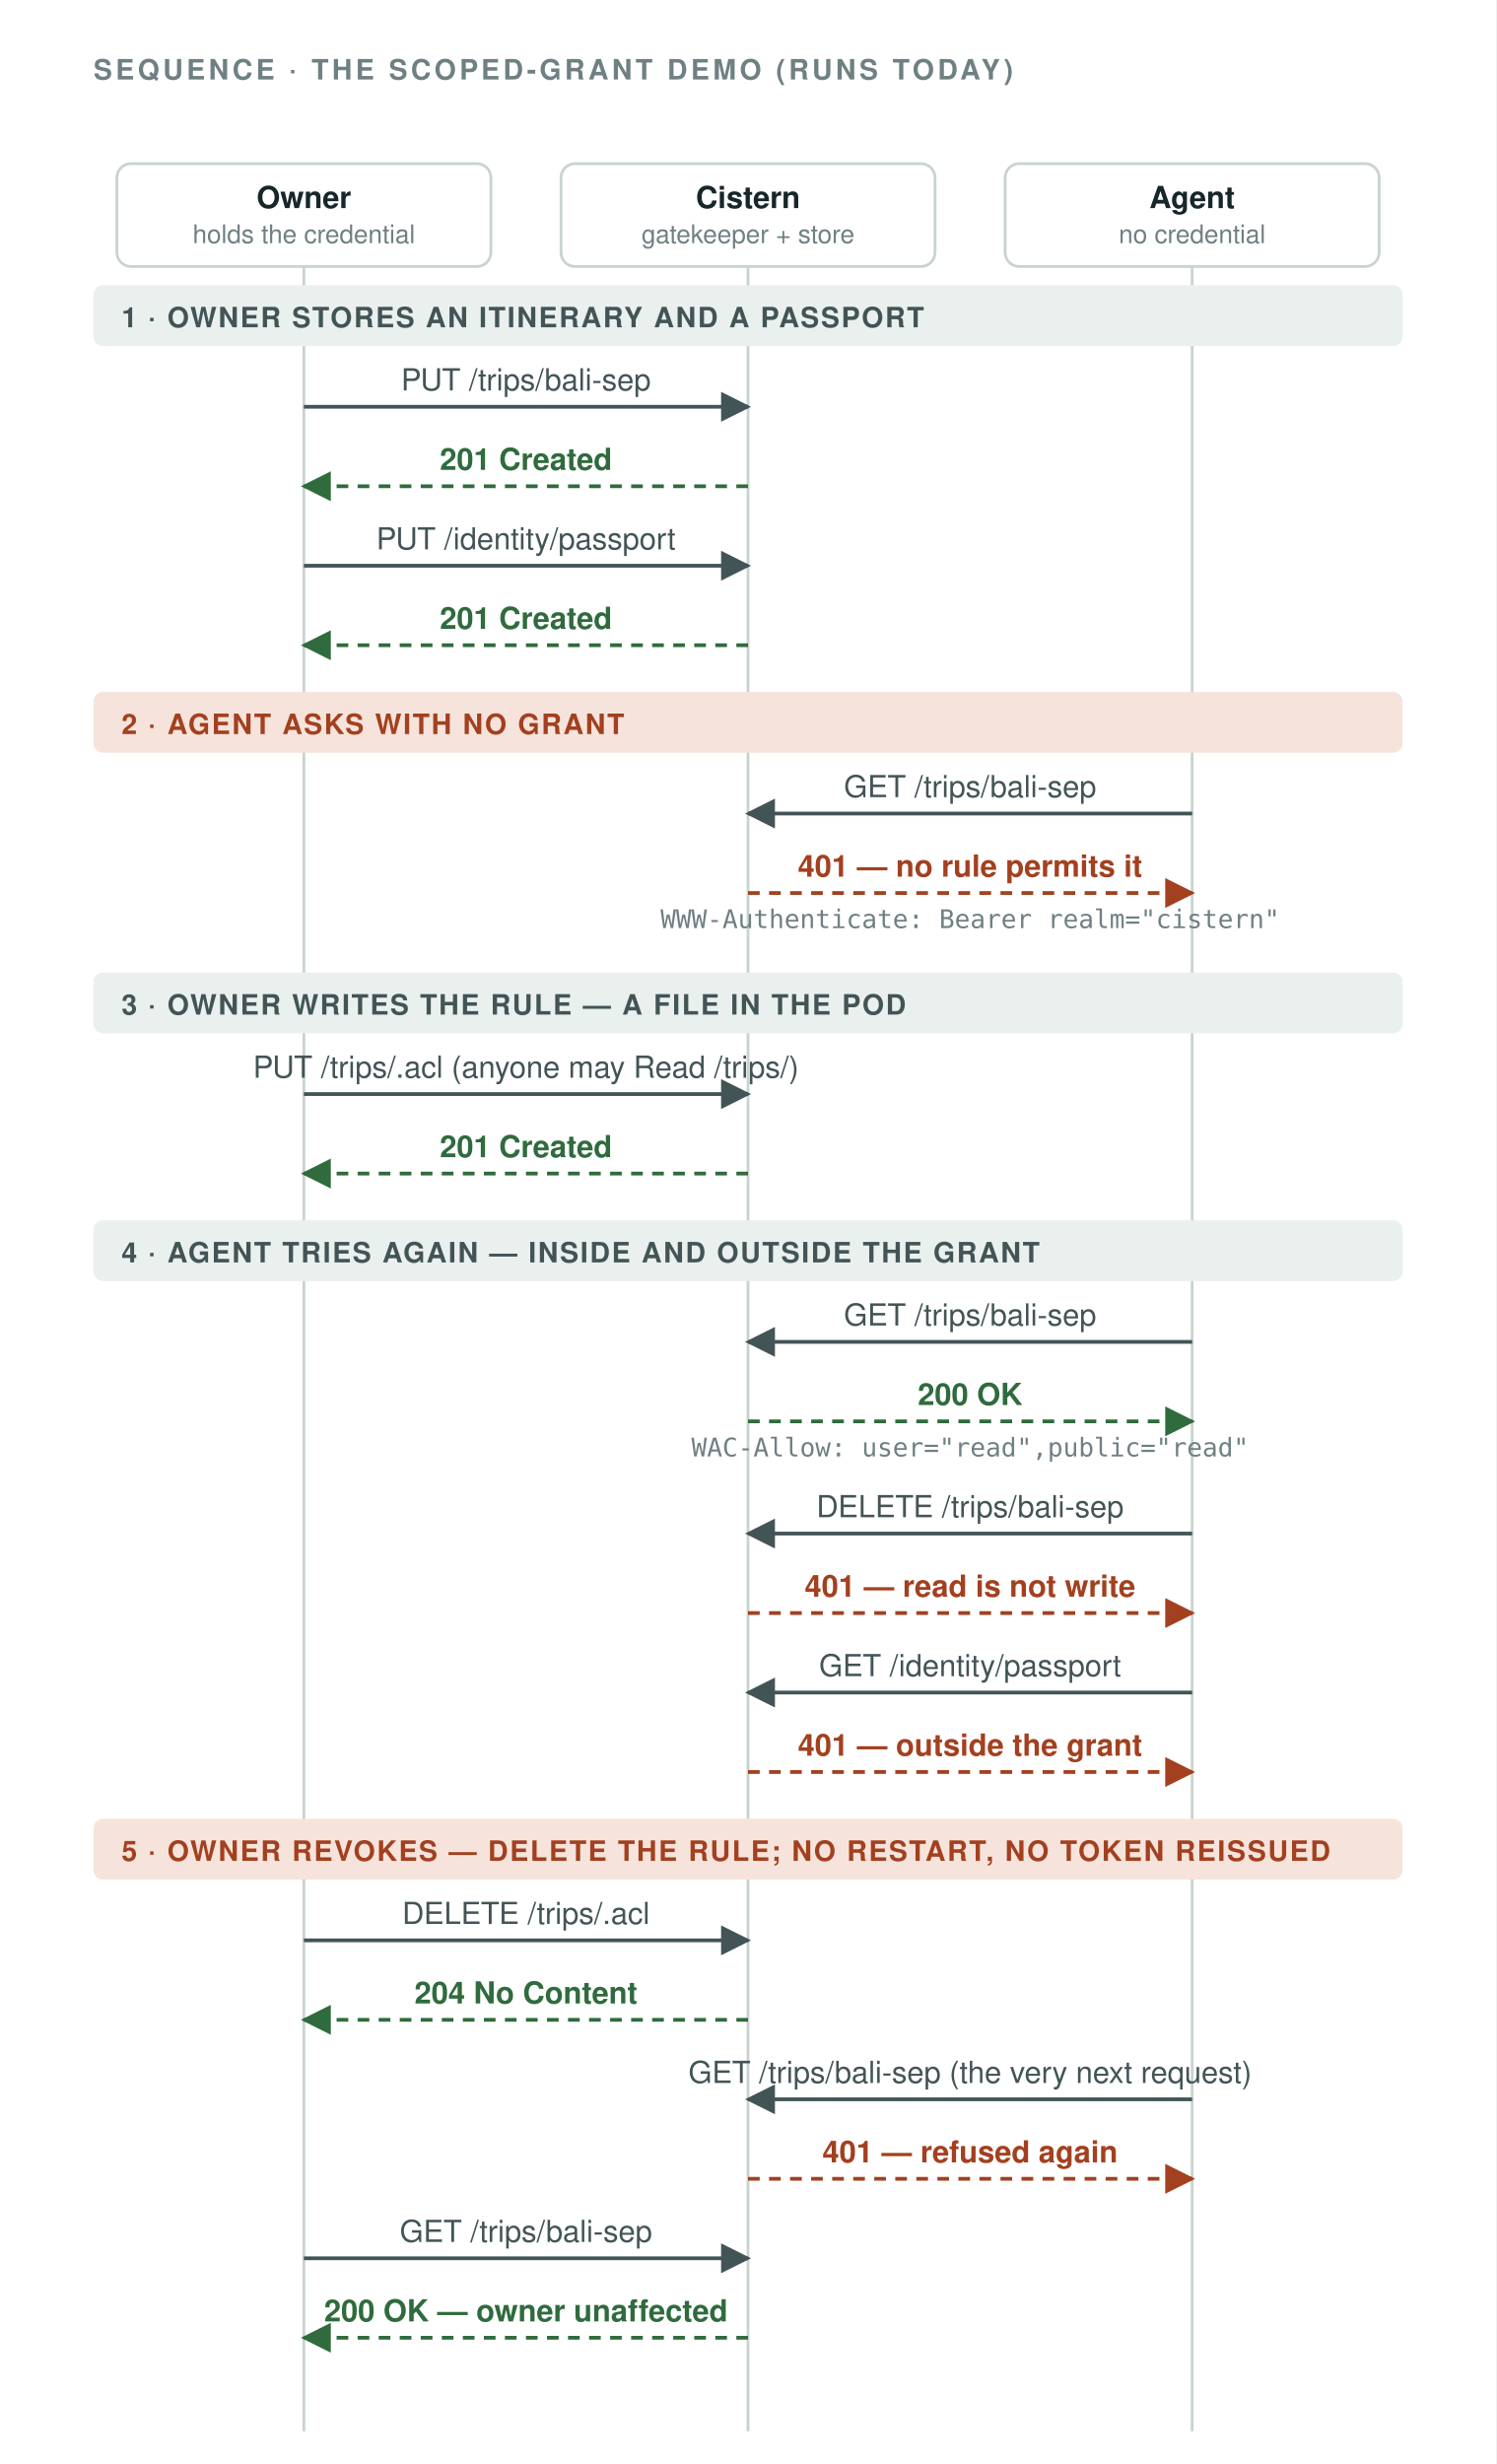
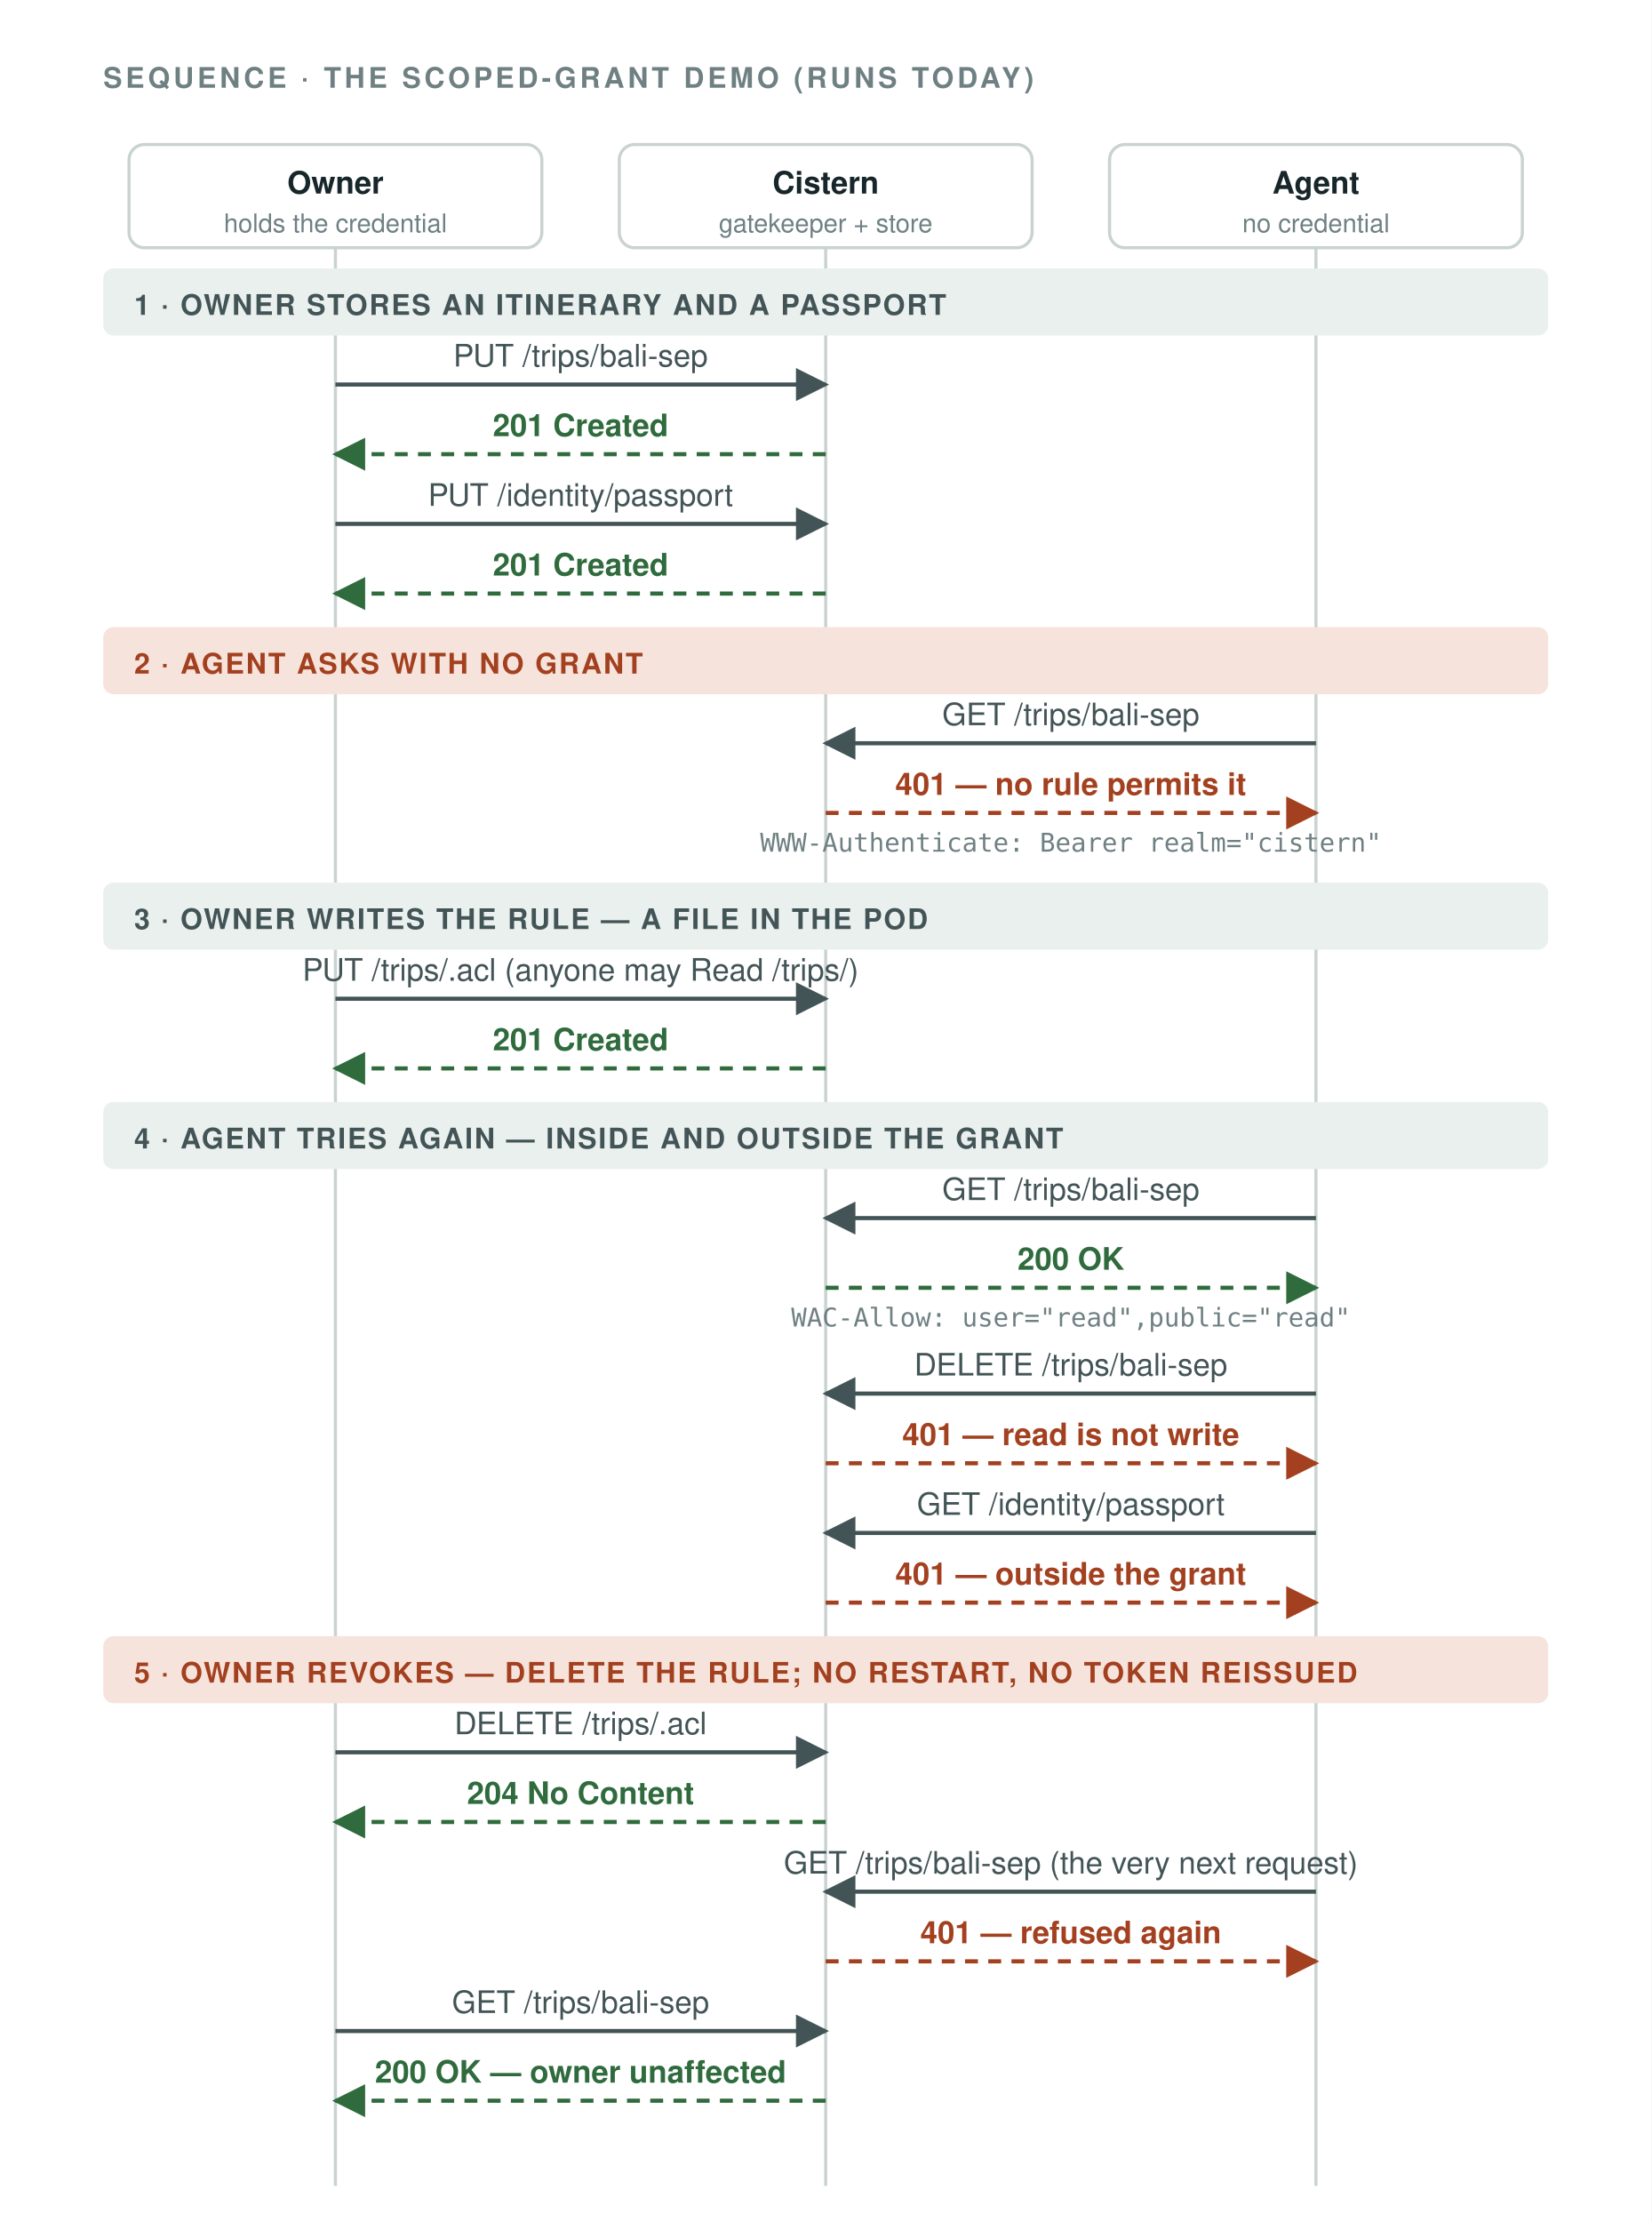
- <svg xmlns="http://www.w3.org/2000/svg" viewBox="0 0 640 1054" width="640" height="1054" font-family="-apple-system,BlinkMacSystemFont,'Segoe UI','Helvetica Neue',Helvetica,Arial,sans-serif">
+ <svg xmlns="http://www.w3.org/2000/svg" viewBox="0 0 640 861" width="640" height="861" font-family="-apple-system,BlinkMacSystemFont,'Segoe UI','Helvetica Neue',Helvetica,Arial,sans-serif">
  <defs>
    <marker id="arr-req" viewBox="0 0 10 10" refX="9" refY="5" markerWidth="8" markerHeight="8" orient="auto-start-reverse">
      <path d="M0,0 L10,5 L0,10 z" fill="#435457" />
    </marker>
    <marker id="arr-ok" viewBox="0 0 10 10" refX="9" refY="5" markerWidth="8" markerHeight="8" orient="auto-start-reverse">
      <path d="M0,0 L10,5 L0,10 z" fill="#2f6b3d" />
    </marker>
    <marker id="arr-deny" viewBox="0 0 10 10" refX="9" refY="5" markerWidth="8" markerHeight="8" orient="auto-start-reverse">
      <path d="M0,0 L10,5 L0,10 z" fill="#a3401f" />
    </marker>
    <marker id="arr-ret" viewBox="0 0 10 10" refX="9" refY="5" markerWidth="8" markerHeight="8" orient="auto-start-reverse">
      <path d="M0,0 L10,5 L0,10 z" fill="#6f8083" />
    </marker>
  </defs>
-   <rect width="640" height="1054" fill="#ffffff" />
-   <text x="40" y="34" font-family="-apple-system,BlinkMacSystemFont,'Segoe UI','Helvetica Neue',Helvetica,Arial,sans-serif" font-size="12" font-weight="600" letter-spacing="0.12em" fill="#6f8083">SEQUENCE · THE SCOPED‑GRANT DEMO (RUNS TODAY)</text>
-   <line x1="130" y1="114" x2="130" y2="1040" stroke="#c9d3d0" stroke-width="1.2" />
-   <rect x="50" y="70" width="160" height="44" rx="6" fill="#ffffff" stroke="#c9d3d0" stroke-width="1.2" />
-   <text x="130" y="89" text-anchor="middle" font-family="-apple-system,BlinkMacSystemFont,'Segoe UI','Helvetica Neue',Helvetica,Arial,sans-serif" font-size="13" font-weight="650" fill="#17262a">Owner</text>
-   <text x="130" y="104" text-anchor="middle" font-family="-apple-system,BlinkMacSystemFont,'Segoe UI','Helvetica Neue',Helvetica,Arial,sans-serif" font-size="11" fill="#6f8083">holds the credential</text>
-   <line x1="320" y1="114" x2="320" y2="1040" stroke="#c9d3d0" stroke-width="1.2" />
-   <rect x="240" y="70" width="160" height="44" rx="6" fill="#ffffff" stroke="#c9d3d0" stroke-width="1.2" />
-   <text x="320" y="89" text-anchor="middle" font-family="-apple-system,BlinkMacSystemFont,'Segoe UI','Helvetica Neue',Helvetica,Arial,sans-serif" font-size="13" font-weight="650" fill="#17262a">Cistern</text>
-   <text x="320" y="104" text-anchor="middle" font-family="-apple-system,BlinkMacSystemFont,'Segoe UI','Helvetica Neue',Helvetica,Arial,sans-serif" font-size="11" fill="#6f8083">gatekeeper + store</text>
-   <line x1="510" y1="114" x2="510" y2="1040" stroke="#c9d3d0" stroke-width="1.2" />
-   <rect x="430" y="70" width="160" height="44" rx="6" fill="#ffffff" stroke="#c9d3d0" stroke-width="1.2" />
-   <text x="510" y="89" text-anchor="middle" font-family="-apple-system,BlinkMacSystemFont,'Segoe UI','Helvetica Neue',Helvetica,Arial,sans-serif" font-size="13" font-weight="650" fill="#17262a">Agent</text>
-   <text x="510" y="104" text-anchor="middle" font-family="-apple-system,BlinkMacSystemFont,'Segoe UI','Helvetica Neue',Helvetica,Arial,sans-serif" font-size="11" fill="#6f8083">no credential</text>
-   <rect x="40" y="122" width="560" height="26" fill="#eaf0ee" rx="4" />
-   <text x="52" y="140" font-family="-apple-system,BlinkMacSystemFont,'Segoe UI','Helvetica Neue',Helvetica,Arial,sans-serif" font-size="12" font-weight="600" letter-spacing="0.06em" fill="#435457">1 · OWNER STORES AN ITINERARY AND A PASSPORT</text>
-   <line x1="130" y1="174" x2="320" y2="174" stroke="#435457" stroke-width="1.6" marker-end="url(#arr-req)" />
-   <text x="225.0" y="167" text-anchor="middle" font-family="-apple-system,BlinkMacSystemFont,'Segoe UI','Helvetica Neue',Helvetica,Arial,sans-serif" font-size="13" fill="#435457">PUT /trips/bali-sep</text>
-   <line x1="320" y1="208" x2="130" y2="208" stroke="#2f6b3d" stroke-width="1.6" stroke-dasharray="5,4" marker-end="url(#arr-ok)" />
-   <text x="225.0" y="201" text-anchor="middle" font-family="-apple-system,BlinkMacSystemFont,'Segoe UI','Helvetica Neue',Helvetica,Arial,sans-serif" font-size="13" fill="#2f6b3d" font-weight="600">201 Created</text>
-   <line x1="130" y1="242" x2="320" y2="242" stroke="#435457" stroke-width="1.6" marker-end="url(#arr-req)" />
-   <text x="225.0" y="235" text-anchor="middle" font-family="-apple-system,BlinkMacSystemFont,'Segoe UI','Helvetica Neue',Helvetica,Arial,sans-serif" font-size="13" fill="#435457">PUT /identity/passport</text>
-   <line x1="320" y1="276" x2="130" y2="276" stroke="#2f6b3d" stroke-width="1.6" stroke-dasharray="5,4" marker-end="url(#arr-ok)" />
-   <text x="225.0" y="269" text-anchor="middle" font-family="-apple-system,BlinkMacSystemFont,'Segoe UI','Helvetica Neue',Helvetica,Arial,sans-serif" font-size="13" fill="#2f6b3d" font-weight="600">201 Created</text>
-   <rect x="40" y="296" width="560" height="26" fill="#f6e4dc" rx="4" />
-   <text x="52" y="314" font-family="-apple-system,BlinkMacSystemFont,'Segoe UI','Helvetica Neue',Helvetica,Arial,sans-serif" font-size="12" font-weight="600" letter-spacing="0.06em" fill="#a3401f">2 · AGENT ASKS WITH NO GRANT</text>
-   <line x1="510" y1="348" x2="320" y2="348" stroke="#435457" stroke-width="1.6" marker-end="url(#arr-req)" />
-   <text x="415.0" y="341" text-anchor="middle" font-family="-apple-system,BlinkMacSystemFont,'Segoe UI','Helvetica Neue',Helvetica,Arial,sans-serif" font-size="13" fill="#435457">GET /trips/bali-sep</text>
-   <line x1="320" y1="382" x2="510" y2="382" stroke="#a3401f" stroke-width="1.6" stroke-dasharray="5,4" marker-end="url(#arr-deny)" />
-   <text x="415.0" y="375" text-anchor="middle" font-family="-apple-system,BlinkMacSystemFont,'Segoe UI','Helvetica Neue',Helvetica,Arial,sans-serif" font-size="13" fill="#a3401f" font-weight="600">401 — no rule permits it</text>
-   <text x="415.0" y="397" text-anchor="middle" font-family="'SF Mono',Menlo,Consolas,monospace" font-size="11" fill="#6f8083">WWW-Authenticate: Bearer realm="cistern"</text>
-   <rect x="40" y="416" width="560" height="26" fill="#eaf0ee" rx="4" />
-   <text x="52" y="434" font-family="-apple-system,BlinkMacSystemFont,'Segoe UI','Helvetica Neue',Helvetica,Arial,sans-serif" font-size="12" font-weight="600" letter-spacing="0.06em" fill="#435457">3 · OWNER WRITES THE RULE — A FILE IN THE POD</text>
-   <line x1="130" y1="468" x2="320" y2="468" stroke="#435457" stroke-width="1.6" marker-end="url(#arr-req)" />
-   <text x="225.0" y="461" text-anchor="middle" font-family="-apple-system,BlinkMacSystemFont,'Segoe UI','Helvetica Neue',Helvetica,Arial,sans-serif" font-size="13" fill="#435457">PUT /trips/.acl  (anyone may Read /trips/)</text>
-   <line x1="320" y1="502" x2="130" y2="502" stroke="#2f6b3d" stroke-width="1.6" stroke-dasharray="5,4" marker-end="url(#arr-ok)" />
-   <text x="225.0" y="495" text-anchor="middle" font-family="-apple-system,BlinkMacSystemFont,'Segoe UI','Helvetica Neue',Helvetica,Arial,sans-serif" font-size="13" fill="#2f6b3d" font-weight="600">201 Created</text>
-   <rect x="40" y="522" width="560" height="26" fill="#eaf0ee" rx="4" />
-   <text x="52" y="540" font-family="-apple-system,BlinkMacSystemFont,'Segoe UI','Helvetica Neue',Helvetica,Arial,sans-serif" font-size="12" font-weight="600" letter-spacing="0.06em" fill="#435457">4 · AGENT TRIES AGAIN — INSIDE AND OUTSIDE THE GRANT</text>
-   <line x1="510" y1="574" x2="320" y2="574" stroke="#435457" stroke-width="1.6" marker-end="url(#arr-req)" />
-   <text x="415.0" y="567" text-anchor="middle" font-family="-apple-system,BlinkMacSystemFont,'Segoe UI','Helvetica Neue',Helvetica,Arial,sans-serif" font-size="13" fill="#435457">GET /trips/bali-sep</text>
-   <line x1="320" y1="608" x2="510" y2="608" stroke="#2f6b3d" stroke-width="1.6" stroke-dasharray="5,4" marker-end="url(#arr-ok)" />
-   <text x="415.0" y="601" text-anchor="middle" font-family="-apple-system,BlinkMacSystemFont,'Segoe UI','Helvetica Neue',Helvetica,Arial,sans-serif" font-size="13" fill="#2f6b3d" font-weight="600">200 OK</text>
-   <text x="415.0" y="623" text-anchor="middle" font-family="'SF Mono',Menlo,Consolas,monospace" font-size="11" fill="#6f8083">WAC-Allow: user="read",public="read"</text>
-   <line x1="510" y1="656" x2="320" y2="656" stroke="#435457" stroke-width="1.6" marker-end="url(#arr-req)" />
-   <text x="415.0" y="649" text-anchor="middle" font-family="-apple-system,BlinkMacSystemFont,'Segoe UI','Helvetica Neue',Helvetica,Arial,sans-serif" font-size="13" fill="#435457">DELETE /trips/bali-sep</text>
-   <line x1="320" y1="690" x2="510" y2="690" stroke="#a3401f" stroke-width="1.6" stroke-dasharray="5,4" marker-end="url(#arr-deny)" />
-   <text x="415.0" y="683" text-anchor="middle" font-family="-apple-system,BlinkMacSystemFont,'Segoe UI','Helvetica Neue',Helvetica,Arial,sans-serif" font-size="13" fill="#a3401f" font-weight="600">401 — read is not write</text>
-   <line x1="510" y1="724" x2="320" y2="724" stroke="#435457" stroke-width="1.6" marker-end="url(#arr-req)" />
-   <text x="415.0" y="717" text-anchor="middle" font-family="-apple-system,BlinkMacSystemFont,'Segoe UI','Helvetica Neue',Helvetica,Arial,sans-serif" font-size="13" fill="#435457">GET /identity/passport</text>
-   <line x1="320" y1="758" x2="510" y2="758" stroke="#a3401f" stroke-width="1.6" stroke-dasharray="5,4" marker-end="url(#arr-deny)" />
-   <text x="415.0" y="751" text-anchor="middle" font-family="-apple-system,BlinkMacSystemFont,'Segoe UI','Helvetica Neue',Helvetica,Arial,sans-serif" font-size="13" fill="#a3401f" font-weight="600">401 — outside the grant</text>
-   <rect x="40" y="778" width="560" height="26" fill="#f6e4dc" rx="4" />
-   <text x="52" y="796" font-family="-apple-system,BlinkMacSystemFont,'Segoe UI','Helvetica Neue',Helvetica,Arial,sans-serif" font-size="12" font-weight="600" letter-spacing="0.06em" fill="#a3401f">5 · OWNER REVOKES — DELETE THE RULE; NO RESTART, NO TOKEN REISSUED</text>
-   <line x1="130" y1="830" x2="320" y2="830" stroke="#435457" stroke-width="1.6" marker-end="url(#arr-req)" />
-   <text x="225.0" y="823" text-anchor="middle" font-family="-apple-system,BlinkMacSystemFont,'Segoe UI','Helvetica Neue',Helvetica,Arial,sans-serif" font-size="13" fill="#435457">DELETE /trips/.acl</text>
-   <line x1="320" y1="864" x2="130" y2="864" stroke="#2f6b3d" stroke-width="1.6" stroke-dasharray="5,4" marker-end="url(#arr-ok)" />
-   <text x="225.0" y="857" text-anchor="middle" font-family="-apple-system,BlinkMacSystemFont,'Segoe UI','Helvetica Neue',Helvetica,Arial,sans-serif" font-size="13" fill="#2f6b3d" font-weight="600">204 No Content</text>
-   <line x1="510" y1="898" x2="320" y2="898" stroke="#435457" stroke-width="1.6" marker-end="url(#arr-req)" />
-   <text x="415.0" y="891" text-anchor="middle" font-family="-apple-system,BlinkMacSystemFont,'Segoe UI','Helvetica Neue',Helvetica,Arial,sans-serif" font-size="13" fill="#435457">GET /trips/bali-sep  (the very next request)</text>
-   <line x1="320" y1="932" x2="510" y2="932" stroke="#a3401f" stroke-width="1.6" stroke-dasharray="5,4" marker-end="url(#arr-deny)" />
-   <text x="415.0" y="925" text-anchor="middle" font-family="-apple-system,BlinkMacSystemFont,'Segoe UI','Helvetica Neue',Helvetica,Arial,sans-serif" font-size="13" fill="#a3401f" font-weight="600">401 — refused again</text>
-   <line x1="130" y1="966" x2="320" y2="966" stroke="#435457" stroke-width="1.6" marker-end="url(#arr-req)" />
-   <text x="225.0" y="959" text-anchor="middle" font-family="-apple-system,BlinkMacSystemFont,'Segoe UI','Helvetica Neue',Helvetica,Arial,sans-serif" font-size="13" fill="#435457">GET /trips/bali-sep</text>
-   <line x1="320" y1="1000" x2="130" y2="1000" stroke="#2f6b3d" stroke-width="1.6" stroke-dasharray="5,4" marker-end="url(#arr-ok)" />
-   <text x="225.0" y="993" text-anchor="middle" font-family="-apple-system,BlinkMacSystemFont,'Segoe UI','Helvetica Neue',Helvetica,Arial,sans-serif" font-size="13" fill="#2f6b3d" font-weight="600">200 OK — owner unaffected</text>
+   <rect width="640" height="861" fill="#ffffff" />
+   <text x="40" y="34" font-family="-apple-system,BlinkMacSystemFont,'Segoe UI','Helvetica Neue',Helvetica,Arial,sans-serif" font-size="11" font-weight="600" letter-spacing="0.12em" fill="#6f8083">SEQUENCE · THE SCOPED‑GRANT DEMO (RUNS TODAY)</text>
+   <line x1="130" y1="96" x2="130" y2="847" stroke="#c9d3d0" stroke-width="1.2" />
+   <rect x="50" y="56" width="160" height="40" rx="6" fill="#ffffff" stroke="#c9d3d0" stroke-width="1.2" />
+   <text x="130" y="75" text-anchor="middle" font-family="-apple-system,BlinkMacSystemFont,'Segoe UI','Helvetica Neue',Helvetica,Arial,sans-serif" font-size="12" font-weight="650" fill="#17262a">Owner</text>
+   <text x="130" y="90" text-anchor="middle" font-family="-apple-system,BlinkMacSystemFont,'Segoe UI','Helvetica Neue',Helvetica,Arial,sans-serif" font-size="10" fill="#6f8083">holds the credential</text>
+   <line x1="320" y1="96" x2="320" y2="847" stroke="#c9d3d0" stroke-width="1.2" />
+   <rect x="240" y="56" width="160" height="40" rx="6" fill="#ffffff" stroke="#c9d3d0" stroke-width="1.2" />
+   <text x="320" y="75" text-anchor="middle" font-family="-apple-system,BlinkMacSystemFont,'Segoe UI','Helvetica Neue',Helvetica,Arial,sans-serif" font-size="12" font-weight="650" fill="#17262a">Cistern</text>
+   <text x="320" y="90" text-anchor="middle" font-family="-apple-system,BlinkMacSystemFont,'Segoe UI','Helvetica Neue',Helvetica,Arial,sans-serif" font-size="10" fill="#6f8083">gatekeeper + store</text>
+   <line x1="510" y1="96" x2="510" y2="847" stroke="#c9d3d0" stroke-width="1.2" />
+   <rect x="430" y="56" width="160" height="40" rx="6" fill="#ffffff" stroke="#c9d3d0" stroke-width="1.2" />
+   <text x="510" y="75" text-anchor="middle" font-family="-apple-system,BlinkMacSystemFont,'Segoe UI','Helvetica Neue',Helvetica,Arial,sans-serif" font-size="12" font-weight="650" fill="#17262a">Agent</text>
+   <text x="510" y="90" text-anchor="middle" font-family="-apple-system,BlinkMacSystemFont,'Segoe UI','Helvetica Neue',Helvetica,Arial,sans-serif" font-size="10" fill="#6f8083">no credential</text>
+   <rect x="40" y="104" width="560" height="26" fill="#eaf0ee" rx="4" />
+   <text x="52" y="122" font-family="-apple-system,BlinkMacSystemFont,'Segoe UI','Helvetica Neue',Helvetica,Arial,sans-serif" font-size="11" font-weight="600" letter-spacing="0.06em" fill="#435457">1 · OWNER STORES AN ITINERARY AND A PASSPORT</text>
+   <line x1="130" y1="149" x2="320" y2="149" stroke="#435457" stroke-width="1.6" marker-end="url(#arr-req)" />
+   <text x="225.0" y="142" text-anchor="middle" font-family="-apple-system,BlinkMacSystemFont,'Segoe UI','Helvetica Neue',Helvetica,Arial,sans-serif" font-size="12" fill="#435457">PUT /trips/bali-sep</text>
+   <line x1="320" y1="176" x2="130" y2="176" stroke="#2f6b3d" stroke-width="1.6" stroke-dasharray="5,4" marker-end="url(#arr-ok)" />
+   <text x="225.0" y="169" text-anchor="middle" font-family="-apple-system,BlinkMacSystemFont,'Segoe UI','Helvetica Neue',Helvetica,Arial,sans-serif" font-size="12" fill="#2f6b3d" font-weight="600">201 Created</text>
+   <line x1="130" y1="203" x2="320" y2="203" stroke="#435457" stroke-width="1.6" marker-end="url(#arr-req)" />
+   <text x="225.0" y="196" text-anchor="middle" font-family="-apple-system,BlinkMacSystemFont,'Segoe UI','Helvetica Neue',Helvetica,Arial,sans-serif" font-size="12" fill="#435457">PUT /identity/passport</text>
+   <line x1="320" y1="230" x2="130" y2="230" stroke="#2f6b3d" stroke-width="1.6" stroke-dasharray="5,4" marker-end="url(#arr-ok)" />
+   <text x="225.0" y="223" text-anchor="middle" font-family="-apple-system,BlinkMacSystemFont,'Segoe UI','Helvetica Neue',Helvetica,Arial,sans-serif" font-size="12" fill="#2f6b3d" font-weight="600">201 Created</text>
+   <rect x="40" y="243" width="560" height="26" fill="#f6e4dc" rx="4" />
+   <text x="52" y="261" font-family="-apple-system,BlinkMacSystemFont,'Segoe UI','Helvetica Neue',Helvetica,Arial,sans-serif" font-size="11" font-weight="600" letter-spacing="0.06em" fill="#a3401f">2 · AGENT ASKS WITH NO GRANT</text>
+   <line x1="510" y1="288" x2="320" y2="288" stroke="#435457" stroke-width="1.6" marker-end="url(#arr-req)" />
+   <text x="415.0" y="281" text-anchor="middle" font-family="-apple-system,BlinkMacSystemFont,'Segoe UI','Helvetica Neue',Helvetica,Arial,sans-serif" font-size="12" fill="#435457">GET /trips/bali-sep</text>
+   <line x1="320" y1="315" x2="510" y2="315" stroke="#a3401f" stroke-width="1.6" stroke-dasharray="5,4" marker-end="url(#arr-deny)" />
+   <text x="415.0" y="308" text-anchor="middle" font-family="-apple-system,BlinkMacSystemFont,'Segoe UI','Helvetica Neue',Helvetica,Arial,sans-serif" font-size="12" fill="#a3401f" font-weight="600">401 — no rule permits it</text>
+   <text x="415.0" y="330" text-anchor="middle" font-family="'SF Mono',Menlo,Consolas,monospace" font-size="10" fill="#6f8083">WWW-Authenticate: Bearer realm="cistern"</text>
+   <rect x="40" y="342" width="560" height="26" fill="#eaf0ee" rx="4" />
+   <text x="52" y="360" font-family="-apple-system,BlinkMacSystemFont,'Segoe UI','Helvetica Neue',Helvetica,Arial,sans-serif" font-size="11" font-weight="600" letter-spacing="0.06em" fill="#435457">3 · OWNER WRITES THE RULE — A FILE IN THE POD</text>
+   <line x1="130" y1="387" x2="320" y2="387" stroke="#435457" stroke-width="1.6" marker-end="url(#arr-req)" />
+   <text x="225.0" y="380" text-anchor="middle" font-family="-apple-system,BlinkMacSystemFont,'Segoe UI','Helvetica Neue',Helvetica,Arial,sans-serif" font-size="12" fill="#435457">PUT /trips/.acl  (anyone may Read /trips/)</text>
+   <line x1="320" y1="414" x2="130" y2="414" stroke="#2f6b3d" stroke-width="1.6" stroke-dasharray="5,4" marker-end="url(#arr-ok)" />
+   <text x="225.0" y="407" text-anchor="middle" font-family="-apple-system,BlinkMacSystemFont,'Segoe UI','Helvetica Neue',Helvetica,Arial,sans-serif" font-size="12" fill="#2f6b3d" font-weight="600">201 Created</text>
+   <rect x="40" y="427" width="560" height="26" fill="#eaf0ee" rx="4" />
+   <text x="52" y="445" font-family="-apple-system,BlinkMacSystemFont,'Segoe UI','Helvetica Neue',Helvetica,Arial,sans-serif" font-size="11" font-weight="600" letter-spacing="0.06em" fill="#435457">4 · AGENT TRIES AGAIN — INSIDE AND OUTSIDE THE GRANT</text>
+   <line x1="510" y1="472" x2="320" y2="472" stroke="#435457" stroke-width="1.6" marker-end="url(#arr-req)" />
+   <text x="415.0" y="465" text-anchor="middle" font-family="-apple-system,BlinkMacSystemFont,'Segoe UI','Helvetica Neue',Helvetica,Arial,sans-serif" font-size="12" fill="#435457">GET /trips/bali-sep</text>
+   <line x1="320" y1="499" x2="510" y2="499" stroke="#2f6b3d" stroke-width="1.6" stroke-dasharray="5,4" marker-end="url(#arr-ok)" />
+   <text x="415.0" y="492" text-anchor="middle" font-family="-apple-system,BlinkMacSystemFont,'Segoe UI','Helvetica Neue',Helvetica,Arial,sans-serif" font-size="12" fill="#2f6b3d" font-weight="600">200 OK</text>
+   <text x="415.0" y="514" text-anchor="middle" font-family="'SF Mono',Menlo,Consolas,monospace" font-size="10" fill="#6f8083">WAC-Allow: user="read",public="read"</text>
+   <line x1="510" y1="540" x2="320" y2="540" stroke="#435457" stroke-width="1.6" marker-end="url(#arr-req)" />
+   <text x="415.0" y="533" text-anchor="middle" font-family="-apple-system,BlinkMacSystemFont,'Segoe UI','Helvetica Neue',Helvetica,Arial,sans-serif" font-size="12" fill="#435457">DELETE /trips/bali-sep</text>
+   <line x1="320" y1="567" x2="510" y2="567" stroke="#a3401f" stroke-width="1.6" stroke-dasharray="5,4" marker-end="url(#arr-deny)" />
+   <text x="415.0" y="560" text-anchor="middle" font-family="-apple-system,BlinkMacSystemFont,'Segoe UI','Helvetica Neue',Helvetica,Arial,sans-serif" font-size="12" fill="#a3401f" font-weight="600">401 — read is not write</text>
+   <line x1="510" y1="594" x2="320" y2="594" stroke="#435457" stroke-width="1.6" marker-end="url(#arr-req)" />
+   <text x="415.0" y="587" text-anchor="middle" font-family="-apple-system,BlinkMacSystemFont,'Segoe UI','Helvetica Neue',Helvetica,Arial,sans-serif" font-size="12" fill="#435457">GET /identity/passport</text>
+   <line x1="320" y1="621" x2="510" y2="621" stroke="#a3401f" stroke-width="1.6" stroke-dasharray="5,4" marker-end="url(#arr-deny)" />
+   <text x="415.0" y="614" text-anchor="middle" font-family="-apple-system,BlinkMacSystemFont,'Segoe UI','Helvetica Neue',Helvetica,Arial,sans-serif" font-size="12" fill="#a3401f" font-weight="600">401 — outside the grant</text>
+   <rect x="40" y="634" width="560" height="26" fill="#f6e4dc" rx="4" />
+   <text x="52" y="652" font-family="-apple-system,BlinkMacSystemFont,'Segoe UI','Helvetica Neue',Helvetica,Arial,sans-serif" font-size="11" font-weight="600" letter-spacing="0.06em" fill="#a3401f">5 · OWNER REVOKES — DELETE THE RULE; NO RESTART, NO TOKEN REISSUED</text>
+   <line x1="130" y1="679" x2="320" y2="679" stroke="#435457" stroke-width="1.6" marker-end="url(#arr-req)" />
+   <text x="225.0" y="672" text-anchor="middle" font-family="-apple-system,BlinkMacSystemFont,'Segoe UI','Helvetica Neue',Helvetica,Arial,sans-serif" font-size="12" fill="#435457">DELETE /trips/.acl</text>
+   <line x1="320" y1="706" x2="130" y2="706" stroke="#2f6b3d" stroke-width="1.6" stroke-dasharray="5,4" marker-end="url(#arr-ok)" />
+   <text x="225.0" y="699" text-anchor="middle" font-family="-apple-system,BlinkMacSystemFont,'Segoe UI','Helvetica Neue',Helvetica,Arial,sans-serif" font-size="12" fill="#2f6b3d" font-weight="600">204 No Content</text>
+   <line x1="510" y1="733" x2="320" y2="733" stroke="#435457" stroke-width="1.6" marker-end="url(#arr-req)" />
+   <text x="415.0" y="726" text-anchor="middle" font-family="-apple-system,BlinkMacSystemFont,'Segoe UI','Helvetica Neue',Helvetica,Arial,sans-serif" font-size="12" fill="#435457">GET /trips/bali-sep  (the very next request)</text>
+   <line x1="320" y1="760" x2="510" y2="760" stroke="#a3401f" stroke-width="1.6" stroke-dasharray="5,4" marker-end="url(#arr-deny)" />
+   <text x="415.0" y="753" text-anchor="middle" font-family="-apple-system,BlinkMacSystemFont,'Segoe UI','Helvetica Neue',Helvetica,Arial,sans-serif" font-size="12" fill="#a3401f" font-weight="600">401 — refused again</text>
+   <line x1="130" y1="787" x2="320" y2="787" stroke="#435457" stroke-width="1.6" marker-end="url(#arr-req)" />
+   <text x="225.0" y="780" text-anchor="middle" font-family="-apple-system,BlinkMacSystemFont,'Segoe UI','Helvetica Neue',Helvetica,Arial,sans-serif" font-size="12" fill="#435457">GET /trips/bali-sep</text>
+   <line x1="320" y1="814" x2="130" y2="814" stroke="#2f6b3d" stroke-width="1.6" stroke-dasharray="5,4" marker-end="url(#arr-ok)" />
+   <text x="225.0" y="807" text-anchor="middle" font-family="-apple-system,BlinkMacSystemFont,'Segoe UI','Helvetica Neue',Helvetica,Arial,sans-serif" font-size="12" fill="#2f6b3d" font-weight="600">200 OK — owner unaffected</text>
</svg>
